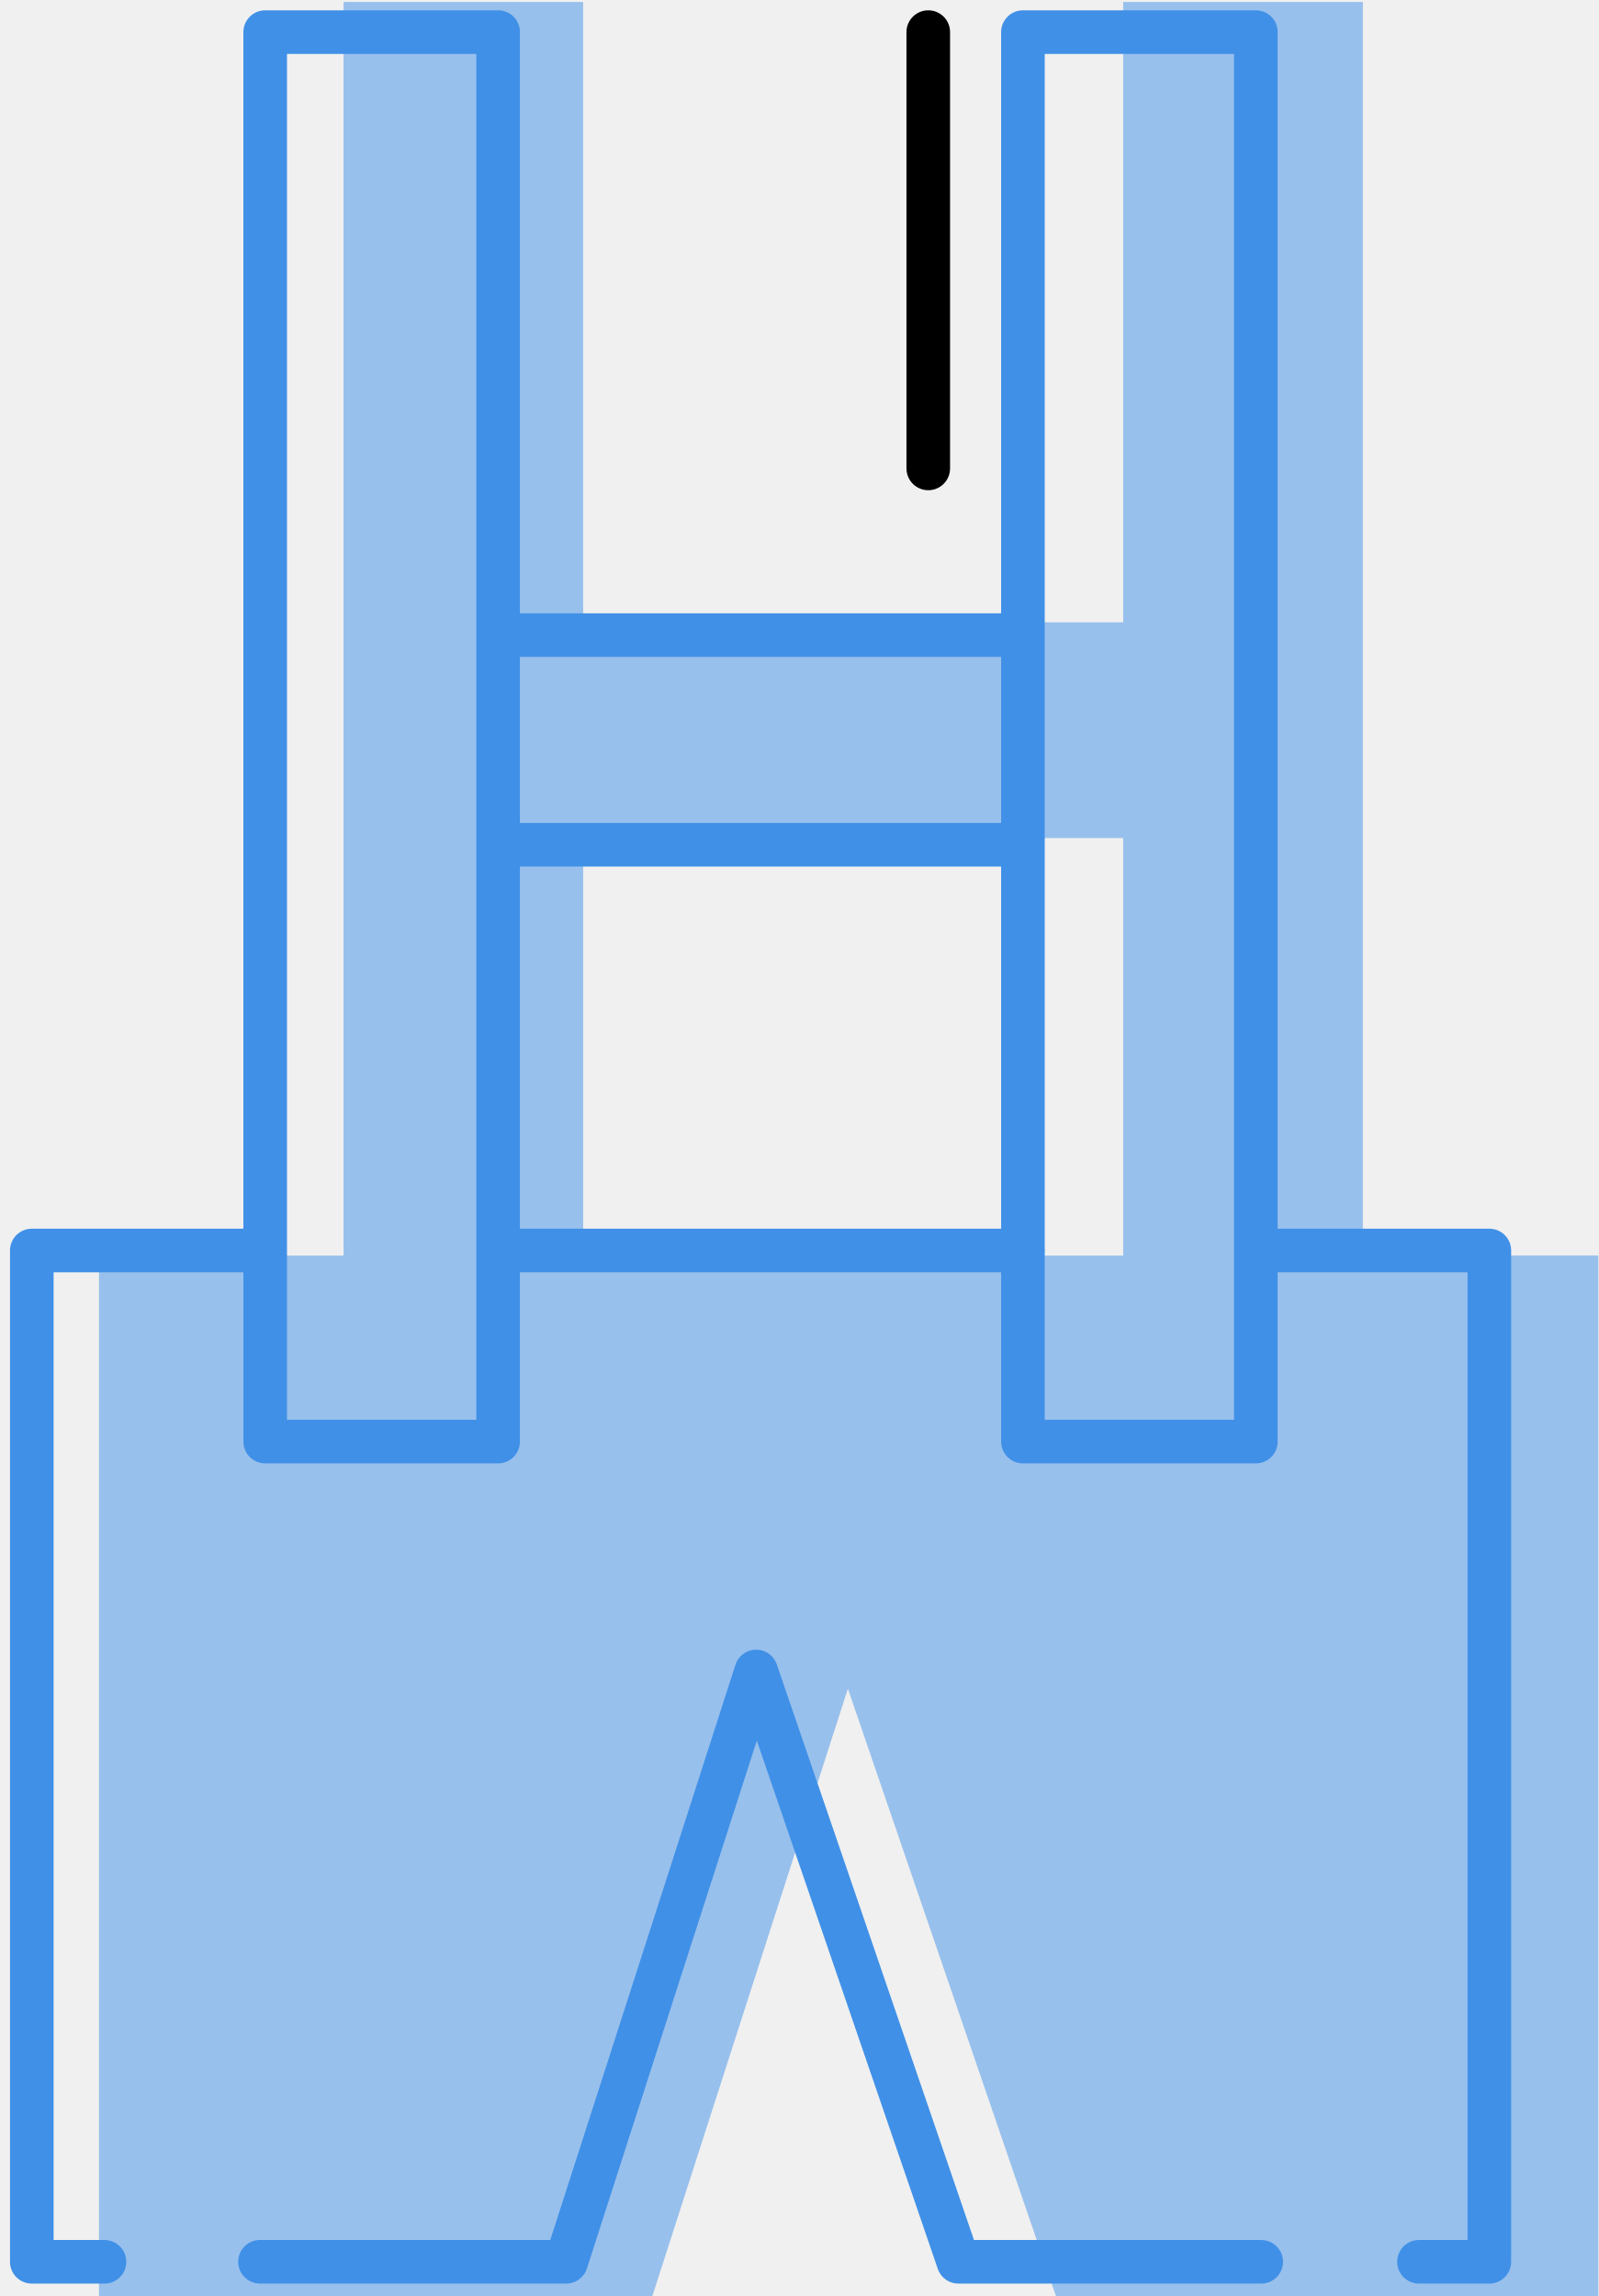
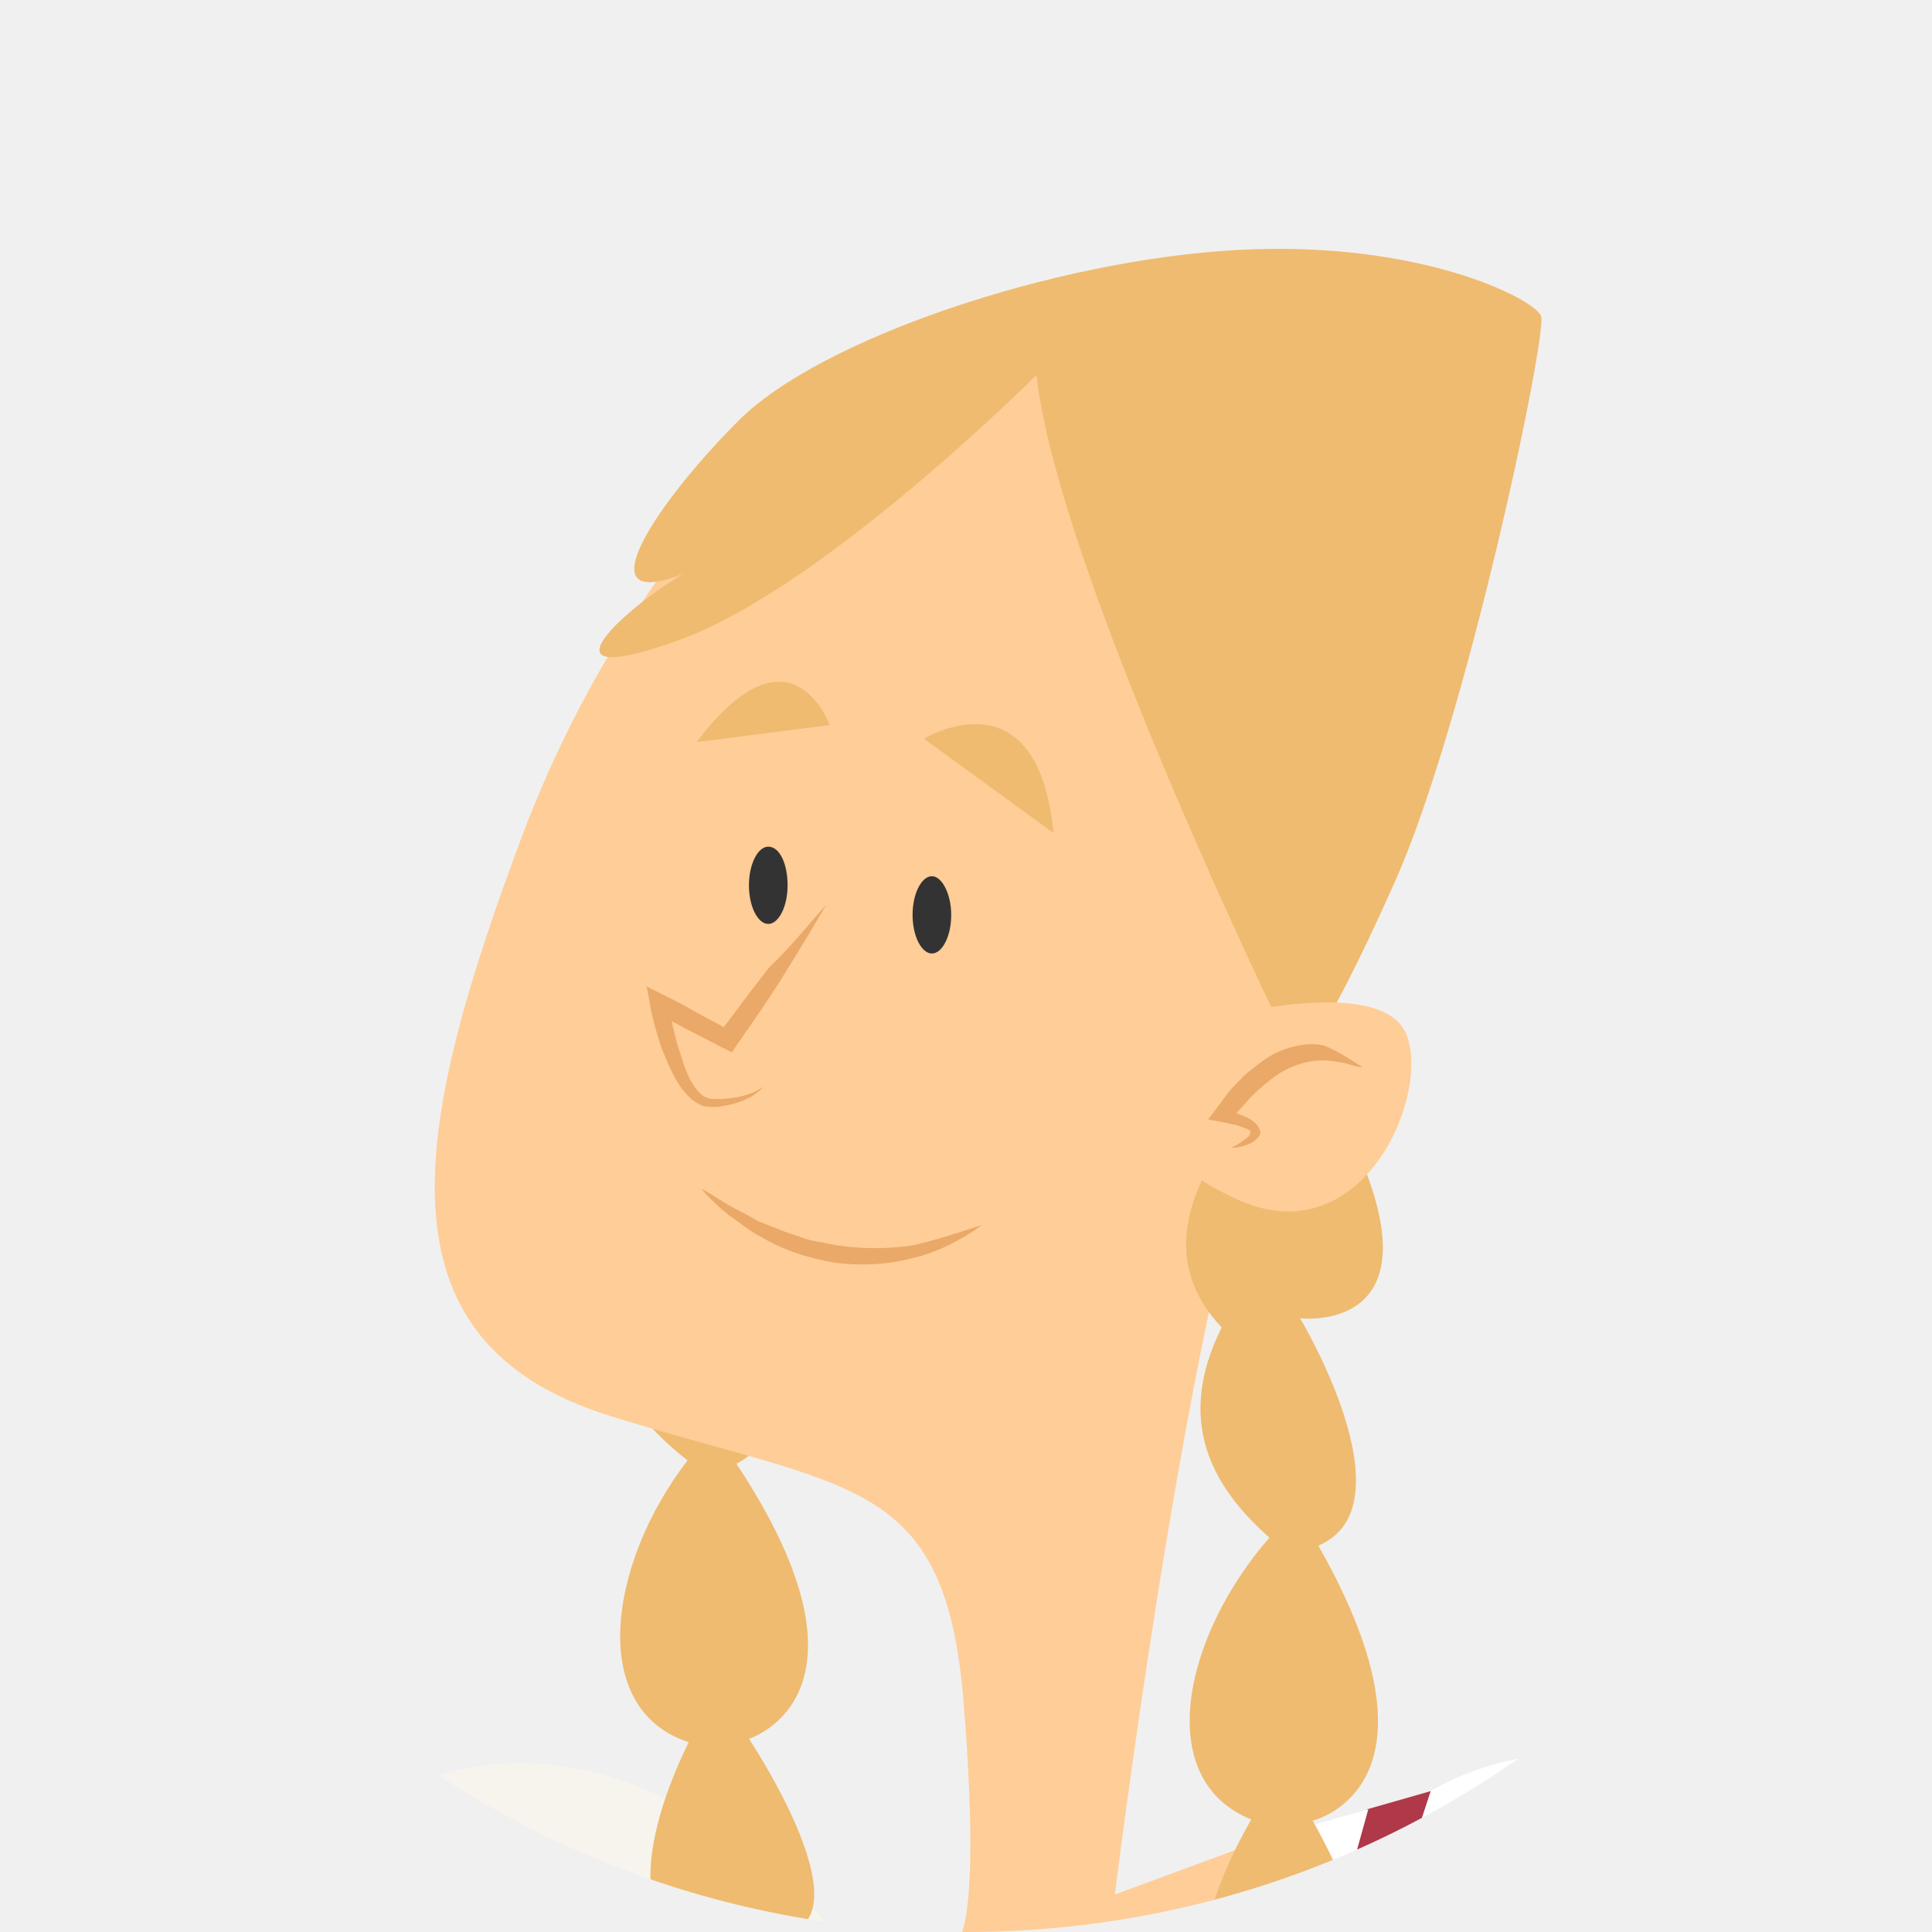
- <svg xmlns="http://www.w3.org/2000/svg" width="55" height="79" fill="none">
-   <g clip-path="url(#clip0_3734_116837)">
-     <path opacity=".5" d="M46.89 43.201V.068h-8.246v21.345h-18.58V.068H11.82v43.133H3.406v35.8h19.04l6.727-20.897L36.33 79h18.673V43.2H46.89zm-26.825 0V28.836h18.58v14.365h-18.58z" fill="#4090E7" />
-     <path d="M17.14 1.105H9.124v48.497h8.014V1.105zm26.07 0h-8.015v48.497h8.014V1.105zm-8.102 27.961H17.273m-.133-7.214h17.97m8.284 55.971H32.975l-6.958-20.311-6.537 20.31H8.945M35.2 43.027H17.14m26.07 0h8.033v34.796h-2.422m-45.226 0H1.094V43.027h8.03" stroke="#4090E7" stroke-width="1.5" stroke-linecap="round" stroke-linejoin="round" />
-     <path d="M31.938 1.105v15.012" stroke="#000" stroke-width="1.5" stroke-linecap="round" stroke-linejoin="round" />
+ <svg xmlns="http://www.w3.org/2000/svg" width="115" height="115" fill="none">
+   <mask id="a" style="mask-type:luminance" maskUnits="userSpaceOnUse" x="0" y="0" width="115" height="115">
+     <path d="M57.5 115c31.756 0 57.5-25.744 57.5-57.5S89.256 0 57.5 0 0 25.744 0 57.5 25.744 115 57.5 115z" fill="#fff" />
+   </mask>
+   <g mask="url(#a)">
+     <path d="M20.835 151.868l28.953-36.733s-9.876-12.514-22.39-9.809c-12.515 2.706-13.733 27.736-13.733 27.736s-9.538 2.706-3.856 3.314c-1.218 2.368 2.097 2.098 3.315 2.368-2.097 3.585 0 5.344 2.097 5.074-.27 3.314 1.488 5.547 3.314 5.073 1.692-.473 2.3 2.977 2.3 2.977z" fill="#F7F4ED" />
+     <path d="M66.768 156.603l18.4-49.991s12.65-7.915 20.429 6.426c7.78 14.341-4.802 37.612-4.802 37.612" fill="#fff" />
+     <path d="M28.344 162.015l3.518-27.465 17.926-19.415 1.827 1.015 3.112 14.544 26.652-23 3.789-1.082-15.559 49.517" fill="#AF3849" />
+     <path d="M42.144 59.53c10.012 14.814-.27 14.205-.27 14.205s7.44 10.62 1.961 13.394c9.133 13.8.745 16.371.745 16.371s7.644 11.432 1.488 11.703c7.44 11.297 0 11.568 0 11.568l4.397 11.905-2.03.609-1.759-4.803.474 4.533-4.262.811s.136-4.464.812-12.988c-4.532 1.083-4.6-6.223-1.353-11.162-4.33.406-4.803-4.938-1.353-11.973-6.02-1.962-4.803-10.62-.068-16.776-3.652-2.842-6.088-6.562-3.652-12.312-6.833-6.156 2.638-15.086 2.638-15.086h2.232z" fill="#EFBB70" />
+     <path d="M59.53 168.847c7.847-9.741 21.917-61.153 21.917-61.153l-4.803 1.353-17.52 15.626-3.924-6.832c-.609 0-3.518-1.623-3.518-1.623s-26.247 24.42-31.388 32.267c-5.141 7.847.406 18.197 8.253 21.309" fill="#fff" />
+     <path d="M48.841 23.744S37.68 32.335 31.118 49.653c-6.494 17.318-9.133 30.17 5.209 34.635 14.34 4.465 19.956 3.518 21.038 17.115 1.082 13.597-.406 14.138-.406 14.138s-21.782 17.521-26.653 24.015c-4.87 6.494 31.456 7.103 34.433 5.615 2.976-1.489 11.702-36.124 11.702-36.124l-10.079 3.721s3.924-31.862 8.388-45.662c4.465-13.8 9.674-37.815 9.674-37.815S66.362 14.206 48.84 23.744z" fill="#FFCD97" />
+     <path d="M61.694 22.323s-12.65 12.65-21.24 15.762c-8.592 3.112-3.721-1.556.202-3.923-6.02 2.367-1.556-4.262 3.315-9.133 4.87-4.87 18.738-9.538 29.63-10.147 10.89-.608 17.723 2.91 18.129 3.924.405.947-4.465 24.353-8.794 33.891-4.262 9.538-5.683 10.553-5.683 10.553S63.047 34.432 61.694 22.323zm17.724 122.036l-1.42-4.871.134 4.533-4.261.473s.473-4.465 1.69-12.92c-4.6.744-4.126-6.495-.54-11.23-4.33.135-4.465-5.209-.541-12.041-5.886-2.368-4.06-10.891 1.082-16.777-3.45-3.044-5.615-6.967-2.841-12.514-6.36-6.63 3.653-14.883 3.653-14.883l2.232.136c8.997 15.423-1.218 14.206-1.218 14.206S84.085 89.632 78.471 92c8.185 14.409-.339 16.371-.339 16.371s6.9 11.905.677 11.77c6.63 11.771-.744 11.5-.744 11.5l3.585 12.177" fill="#EFBB70" />
+     <path d="M72.585 60.544s9.539-2.503 11.095.947c1.555 3.518-2.504 13.259-9.945 9.944-7.373-3.314-3.111-5.817-3.111-5.817" fill="#FFCD97" />
+     <path d="M69.135 154.844l16.033-48.232s12.65-7.915 20.429 6.426c7.779 14.341-4.803 37.612-4.803 37.612" fill="#fff" />
+     <path d="M49.18 53.847c-.812 1.42-1.692 2.841-2.571 4.262-.88 1.42-1.827 2.773-2.774 4.126l-.27.406-.406-.203-2.097-1.082c-.677-.338-1.353-.744-2.03-1.083l.745-.54c.135.811.338 1.69.54 2.435.271.811.474 1.623.88 2.3.203.338.474.676.744.811.136.068.27.136.474.136h.609c.811-.068 1.69-.203 2.435-.744-.609.676-1.488 1.014-2.368 1.15-.203.067-.473.067-.676.067-.203 0-.541 0-.744-.135-.474-.203-.812-.609-1.083-.947-.54-.744-.88-1.624-1.217-2.435-.271-.88-.541-1.692-.677-2.571l-.203-1.082.947.473c.677.338 1.353.677 2.03 1.082l2.03 1.083-.677.135c1.014-1.353 1.961-2.638 2.976-3.923 1.285-1.218 2.3-2.503 3.383-3.721zm9.267 19.077c-1.218.879-2.638 1.623-4.126 1.961-1.489.406-3.112.474-4.668.27-1.556-.27-3.044-.743-4.397-1.555-.677-.338-1.285-.88-1.894-1.285a11.858 11.858 0 01-1.624-1.556c.677.338 1.286.812 1.962 1.15l1.015.541c.135.068.338.203.473.27l.541.204 1.015.405 1.015.339c.338.135.676.203 1.082.27.338.068.677.135 1.083.203 1.42.203 2.908.203 4.329 0 1.285-.27 2.706-.744 4.194-1.218zm22.662-9.404c-.406 0-.812-.202-1.218-.27-.406-.068-.812-.135-1.15-.135-.744 0-1.488.203-2.165.54-.676.34-1.285.88-1.826 1.354-.27.27-.541.541-.812.88l-.812.879-.27-.745c.338.136.676.203 1.015.339.338.135.676.27 1.014.676.068.136.135.27.135.406 0 .135-.135.27-.203.338-.135.136-.338.27-.54.339a2.714 2.714 0 01-1.015.203c.338-.136.608-.339.879-.542.135-.067.27-.203.27-.338.068-.135 0-.068 0-.135-.135-.135-.473-.203-.811-.338-.338-.068-.609-.136-.947-.203l-.744-.136.473-.609.744-1.014c.27-.338.61-.609.88-.947.676-.541 1.353-1.15 2.164-1.488.812-.339 1.76-.542 2.639-.339.88.339 1.623.88 2.3 1.286z" fill="#EAA968" />
+     <path d="M56.62 54.456c0 1.285-.54 2.3-1.15 2.3-.608 0-1.15-1.015-1.15-2.3s.542-2.3 1.15-2.3c.61 0 1.15 1.082 1.15 2.3zm-9.74-1.759c0 1.285-.542 2.3-1.15 2.3-.61 0-1.15-1.015-1.15-2.3s.54-2.3 1.15-2.3c.676 0 1.15 1.015 1.15 2.3z" fill="#333" />
+     <path d="M54.997 43.97s6.765-4.126 7.712 5.615l-7.712-5.614zm-5.614-.811s-2.3-6.427-7.915 1.014l7.914-1.014z" fill="#EFBB70" />
  </g>
-   <defs>
-     <clipPath id="clip0_3734_116837">
-       <path fill="#fff" d="M0 0h55v79H0z" />
-     </clipPath>
-   </defs>
</svg>
